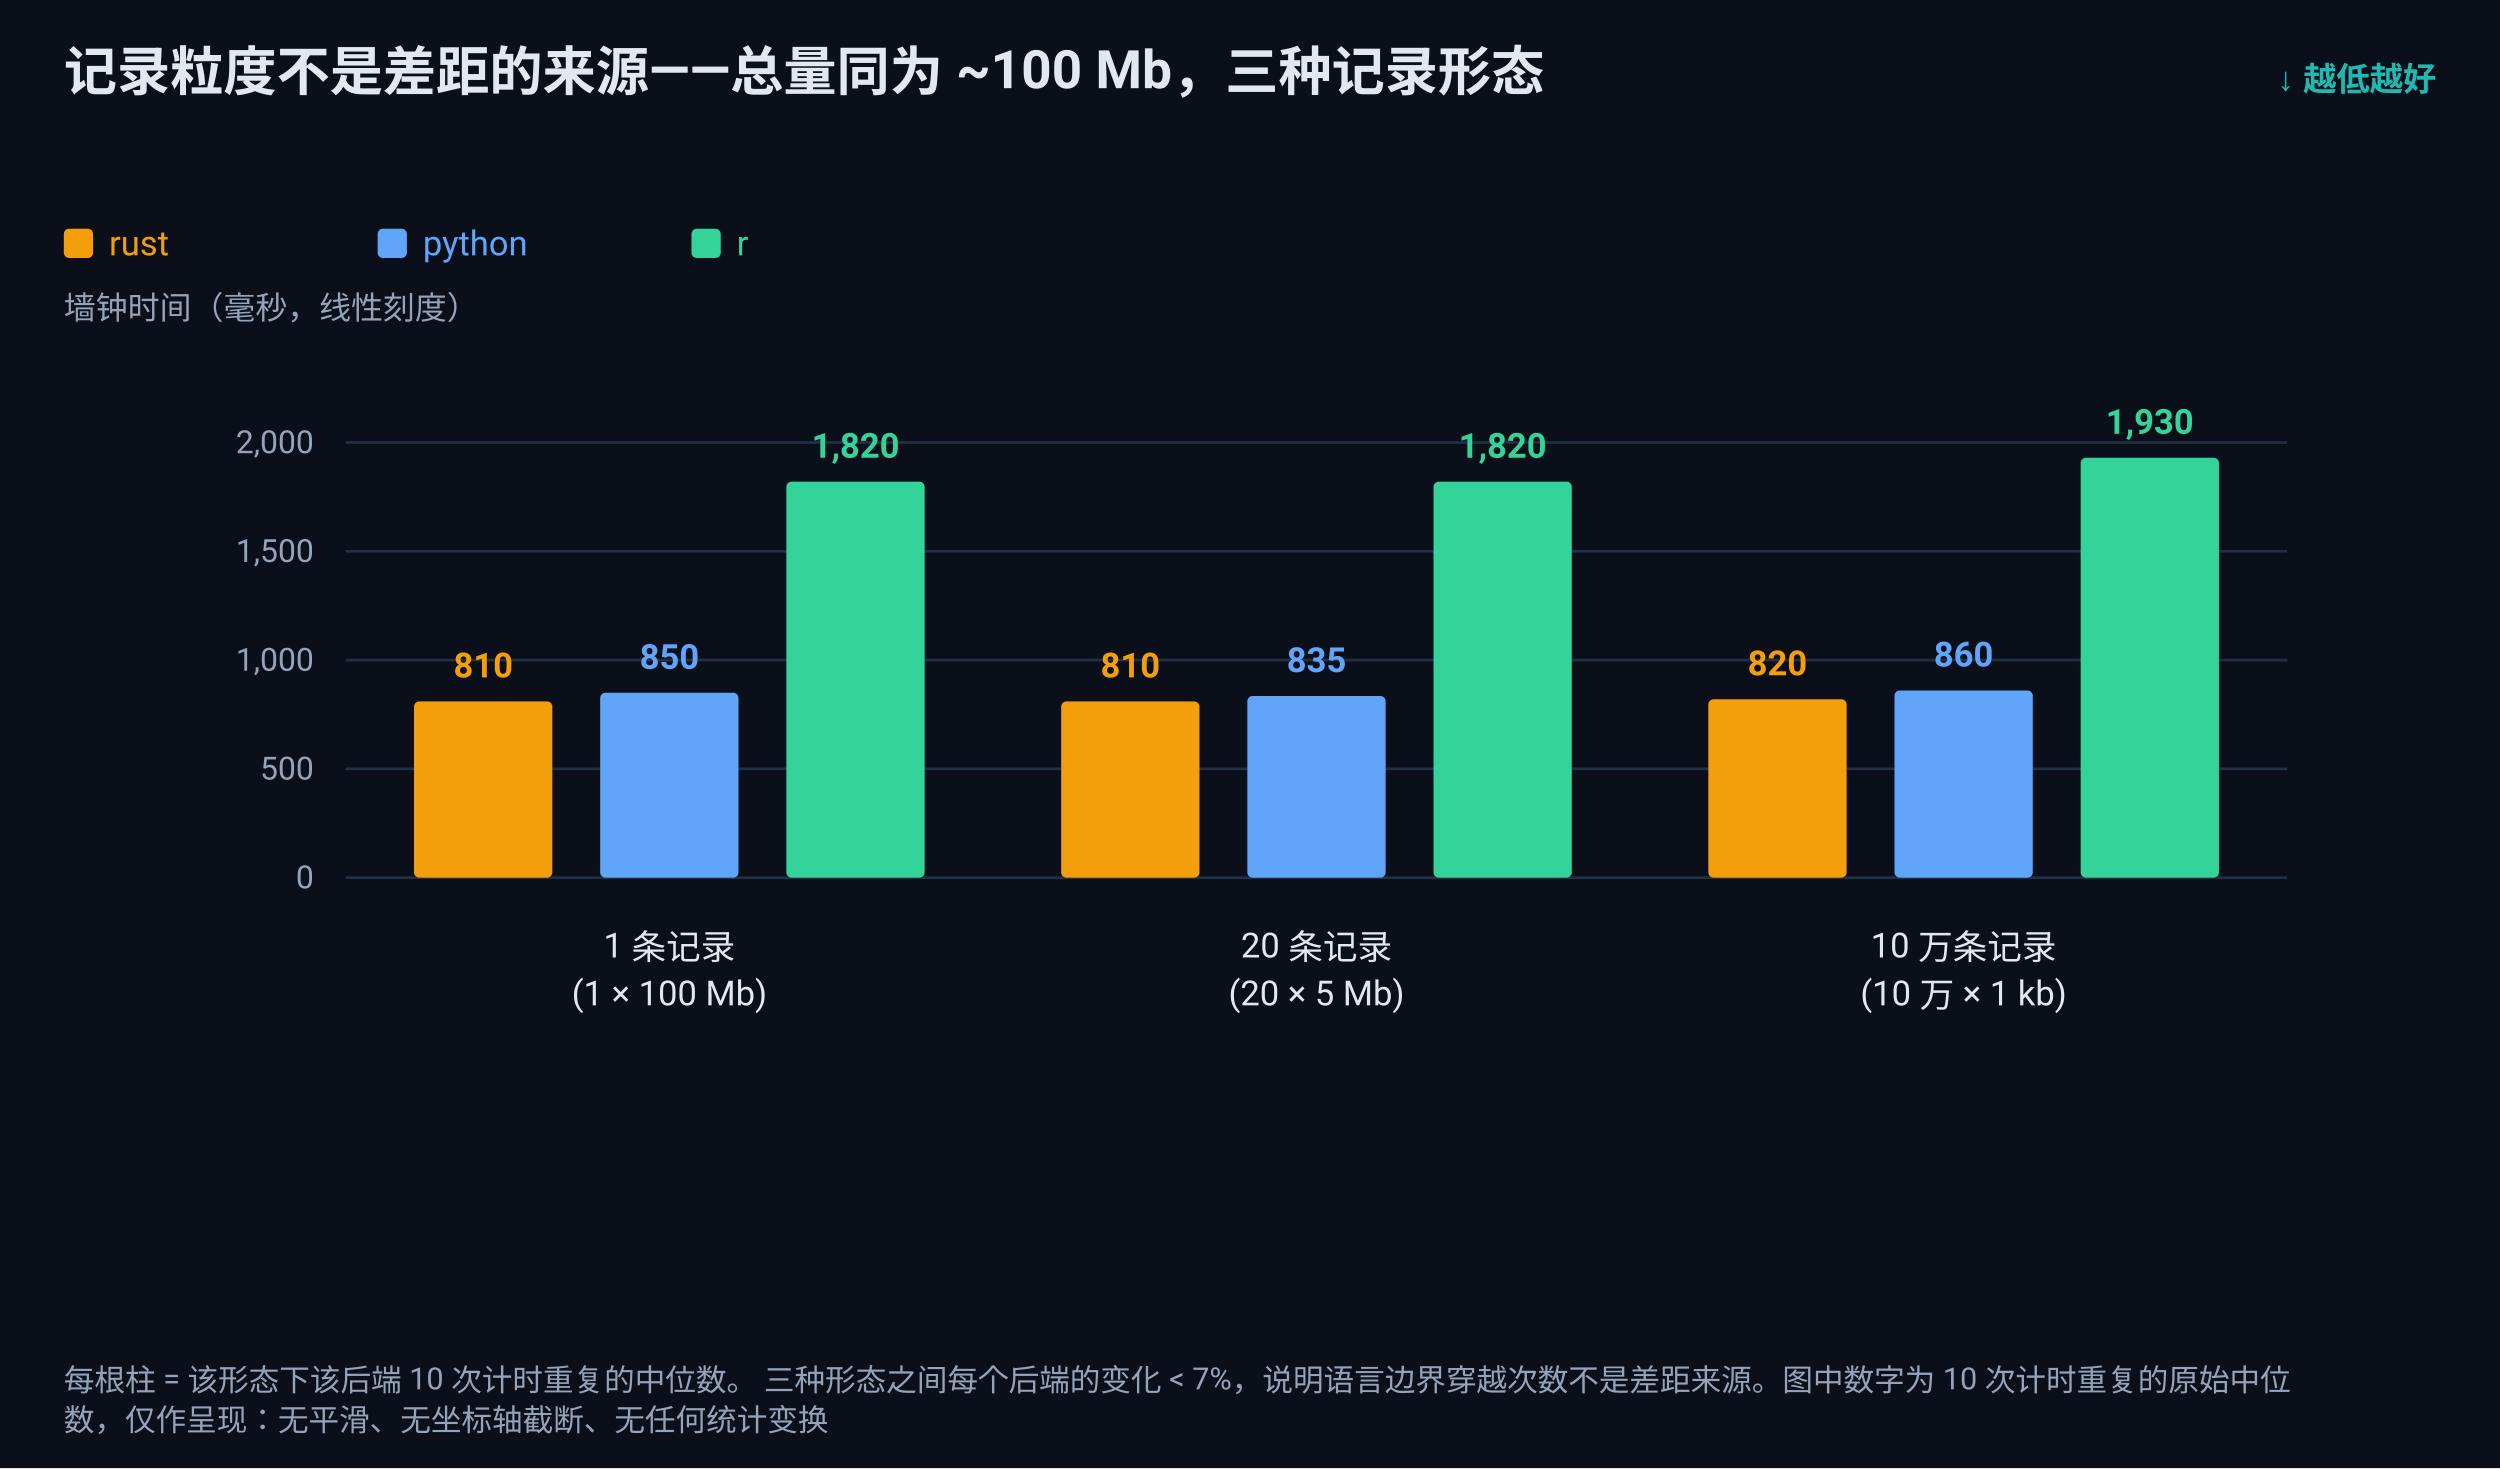
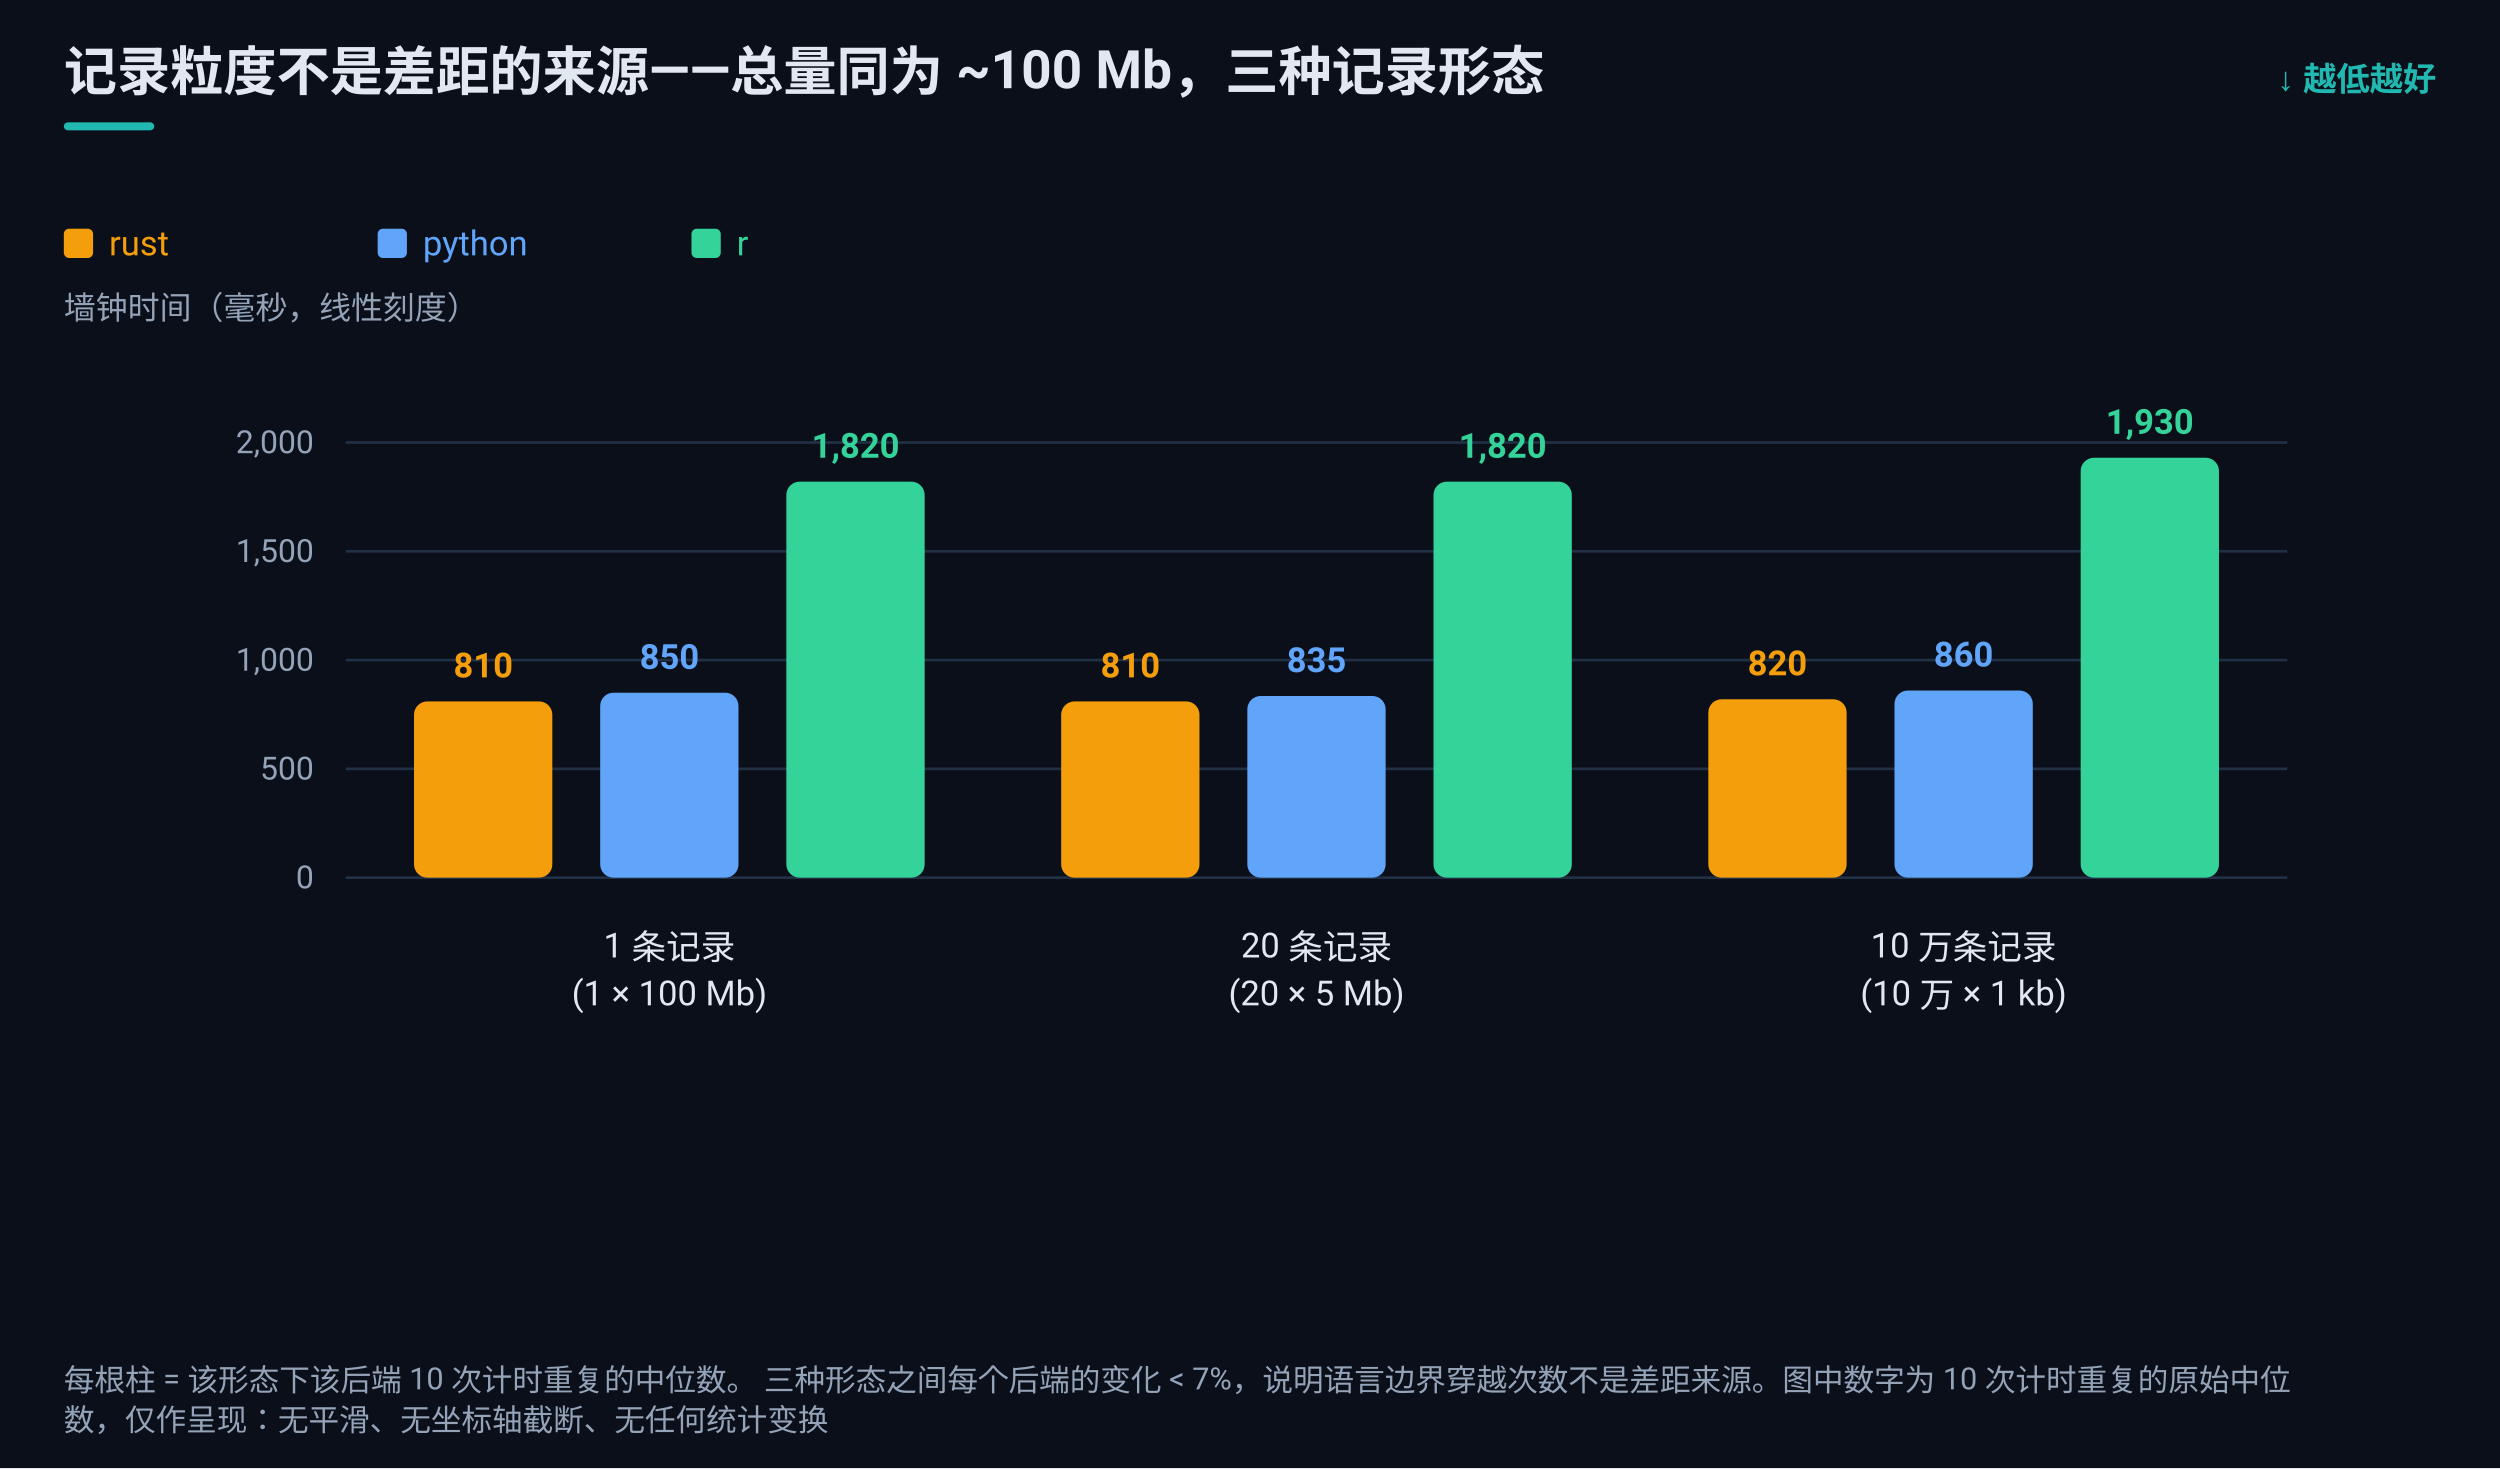
<svg xmlns="http://www.w3.org/2000/svg" viewBox="0 0 940 552" width="940" height="552" role="img" aria-label="记录粒度不是差距的来源——总量同为 ~100 Mb，三种记录形态">
  <rect width="940" height="552" fill="#0a0f1a" />
  <text x="24" y="34" fill="#e2e8f0" font-family="-apple-system,BlinkMacSystemFont,'Segoe UI',Roboto,'Helvetica Neue',Arial,'Noto Sans SC',sans-serif" font-size="20" font-weight="600">记录粒度不是差距的来源——总量同为 ~100 Mb，三种记录形态</text>
+   <rect x="24" y="46" width="34" height="3" rx="1.5" fill="#20B8B0" />
  <text x="916" y="34" fill="#20B8B0" font-family="-apple-system,BlinkMacSystemFont,'Segoe UI',Roboto,'Helvetica Neue',Arial,'Noto Sans SC',sans-serif" font-size="12.5" font-weight="600" text-anchor="end">↓ 越低越好</text>
  <rect x="24.00" y="86.00" width="11.00" height="11.00" rx="2" fill="#f59e0b" opacity="1.0" />
  <text x="41.0" y="96.0" fill="#f59e0b" font-family="-apple-system,BlinkMacSystemFont,'Segoe UI',Roboto,'Helvetica Neue',Arial,'Noto Sans SC',sans-serif" font-size="13" font-weight="400" text-anchor="start">rust</text>
  <rect x="142.00" y="86.00" width="11.00" height="11.00" rx="2" fill="#60a5fa" opacity="1.0" />
  <text x="159.0" y="96.0" fill="#60a5fa" font-family="-apple-system,BlinkMacSystemFont,'Segoe UI',Roboto,'Helvetica Neue',Arial,'Noto Sans SC',sans-serif" font-size="13" font-weight="400" text-anchor="start">python</text>
  <rect x="260.00" y="86.00" width="11.00" height="11.00" rx="2" fill="#34d399" opacity="1.0" />
  <text x="277.0" y="96.0" fill="#34d399" font-family="-apple-system,BlinkMacSystemFont,'Segoe UI',Roboto,'Helvetica Neue',Arial,'Noto Sans SC',sans-serif" font-size="13" font-weight="400" text-anchor="start">r</text>
  <line x1="130.00" y1="330.00" x2="860.00" y2="330.00" stroke="#223046" stroke-width="1.0" opacity="1.0" />
  <text x="118.0" y="334.0" fill="#94a3b8" font-family="-apple-system,BlinkMacSystemFont,'Segoe UI',Roboto,'Helvetica Neue',Arial,'Noto Sans SC',sans-serif" font-size="12" font-weight="400" text-anchor="end">0</text>
  <line x1="130.00" y1="289.09" x2="860.00" y2="289.09" stroke="#223046" stroke-width="1.0" opacity="1.0" />
  <text x="118.0" y="293.1" fill="#94a3b8" font-family="-apple-system,BlinkMacSystemFont,'Segoe UI',Roboto,'Helvetica Neue',Arial,'Noto Sans SC',sans-serif" font-size="12" font-weight="400" text-anchor="end">500</text>
  <line x1="130.00" y1="248.19" x2="860.00" y2="248.19" stroke="#223046" stroke-width="1.0" opacity="1.0" />
  <text x="118.0" y="252.2" fill="#94a3b8" font-family="-apple-system,BlinkMacSystemFont,'Segoe UI',Roboto,'Helvetica Neue',Arial,'Noto Sans SC',sans-serif" font-size="12" font-weight="400" text-anchor="end">1,000</text>
  <line x1="130.00" y1="207.28" x2="860.00" y2="207.28" stroke="#223046" stroke-width="1.0" opacity="1.0" />
  <text x="118.0" y="211.3" fill="#94a3b8" font-family="-apple-system,BlinkMacSystemFont,'Segoe UI',Roboto,'Helvetica Neue',Arial,'Noto Sans SC',sans-serif" font-size="12" font-weight="400" text-anchor="end">1,500</text>
  <line x1="130.00" y1="166.38" x2="860.00" y2="166.38" stroke="#223046" stroke-width="1.0" opacity="1.0" />
  <text x="118.0" y="170.4" fill="#94a3b8" font-family="-apple-system,BlinkMacSystemFont,'Segoe UI',Roboto,'Helvetica Neue',Arial,'Noto Sans SC',sans-serif" font-size="12" font-weight="400" text-anchor="end">2,000</text>
  <text x="24.0" y="120.0" fill="#94a3b8" font-family="-apple-system,BlinkMacSystemFont,'Segoe UI',Roboto,'Helvetica Neue',Arial,'Noto Sans SC',sans-serif" font-size="12" font-weight="400" text-anchor="start">墙钟时间（毫秒，线性刻度）</text>
-   <rect x="155.67" y="263.73" width="52.00" height="66.27" rx="2" fill="#f59e0b" opacity="1.0" />
+   <rect x="155.67" y="263.73" width="52.00" height="66.27" rx="5" fill="#f59e0b" opacity="1.0" />
  <text x="181.7" y="254.7" fill="#f59e0b" font-family="-apple-system,BlinkMacSystemFont,'Segoe UI',Roboto,'Helvetica Neue',Arial,'Noto Sans SC',sans-serif" font-size="13" font-weight="600" text-anchor="middle">810</text>
-   <rect x="225.67" y="260.46" width="52.00" height="69.54" rx="2" fill="#60a5fa" opacity="1.0" />
+   <rect x="225.67" y="260.46" width="52.00" height="69.54" rx="5" fill="#60a5fa" opacity="1.0" />
  <text x="251.7" y="251.5" fill="#60a5fa" font-family="-apple-system,BlinkMacSystemFont,'Segoe UI',Roboto,'Helvetica Neue',Arial,'Noto Sans SC',sans-serif" font-size="13" font-weight="600" text-anchor="middle">850</text>
-   <rect x="295.67" y="181.10" width="52.00" height="148.90" rx="2" fill="#34d399" opacity="1.0" />
+   <rect x="295.67" y="181.10" width="52.00" height="148.90" rx="5" fill="#34d399" opacity="1.0" />
  <text x="321.7" y="172.1" fill="#34d399" font-family="-apple-system,BlinkMacSystemFont,'Segoe UI',Roboto,'Helvetica Neue',Arial,'Noto Sans SC',sans-serif" font-size="13" font-weight="600" text-anchor="middle">1,820</text>
  <text x="251.7" y="360.0" fill="#e2e8f0" font-family="-apple-system,BlinkMacSystemFont,'Segoe UI',Roboto,'Helvetica Neue',Arial,'Noto Sans SC',sans-serif" font-size="13" font-weight="400" text-anchor="middle">1 条记录</text>
  <text x="251.7" y="378.0" fill="#e2e8f0" font-family="-apple-system,BlinkMacSystemFont,'Segoe UI',Roboto,'Helvetica Neue',Arial,'Noto Sans SC',sans-serif" font-size="13" font-weight="400" text-anchor="middle">(1 × 100 Mb)</text>
-   <rect x="399.00" y="263.73" width="52.00" height="66.27" rx="2" fill="#f59e0b" opacity="1.0" />
+   <rect x="399.00" y="263.73" width="52.00" height="66.27" rx="5" fill="#f59e0b" opacity="1.0" />
  <text x="425.0" y="254.7" fill="#f59e0b" font-family="-apple-system,BlinkMacSystemFont,'Segoe UI',Roboto,'Helvetica Neue',Arial,'Noto Sans SC',sans-serif" font-size="13" font-weight="600" text-anchor="middle">810</text>
-   <rect x="469.00" y="261.69" width="52.00" height="68.31" rx="2" fill="#60a5fa" opacity="1.0" />
+   <rect x="469.00" y="261.69" width="52.00" height="68.31" rx="5" fill="#60a5fa" opacity="1.0" />
  <text x="495.0" y="252.7" fill="#60a5fa" font-family="-apple-system,BlinkMacSystemFont,'Segoe UI',Roboto,'Helvetica Neue',Arial,'Noto Sans SC',sans-serif" font-size="13" font-weight="600" text-anchor="middle">835</text>
-   <rect x="539.00" y="181.10" width="52.00" height="148.90" rx="2" fill="#34d399" opacity="1.0" />
+   <rect x="539.00" y="181.10" width="52.00" height="148.90" rx="5" fill="#34d399" opacity="1.0" />
  <text x="565.0" y="172.1" fill="#34d399" font-family="-apple-system,BlinkMacSystemFont,'Segoe UI',Roboto,'Helvetica Neue',Arial,'Noto Sans SC',sans-serif" font-size="13" font-weight="600" text-anchor="middle">1,820</text>
  <text x="495.0" y="360.0" fill="#e2e8f0" font-family="-apple-system,BlinkMacSystemFont,'Segoe UI',Roboto,'Helvetica Neue',Arial,'Noto Sans SC',sans-serif" font-size="13" font-weight="400" text-anchor="middle">20 条记录</text>
  <text x="495.0" y="378.0" fill="#e2e8f0" font-family="-apple-system,BlinkMacSystemFont,'Segoe UI',Roboto,'Helvetica Neue',Arial,'Noto Sans SC',sans-serif" font-size="13" font-weight="400" text-anchor="middle">(20 × 5 Mb)</text>
-   <rect x="642.33" y="262.92" width="52.00" height="67.08" rx="2" fill="#f59e0b" opacity="1.0" />
+   <rect x="642.33" y="262.92" width="52.00" height="67.08" rx="5" fill="#f59e0b" opacity="1.0" />
  <text x="668.3" y="253.9" fill="#f59e0b" font-family="-apple-system,BlinkMacSystemFont,'Segoe UI',Roboto,'Helvetica Neue',Arial,'Noto Sans SC',sans-serif" font-size="13" font-weight="600" text-anchor="middle">820</text>
-   <rect x="712.33" y="259.64" width="52.00" height="70.36" rx="2" fill="#60a5fa" opacity="1.0" />
+   <rect x="712.33" y="259.64" width="52.00" height="70.36" rx="5" fill="#60a5fa" opacity="1.0" />
  <text x="738.3" y="250.6" fill="#60a5fa" font-family="-apple-system,BlinkMacSystemFont,'Segoe UI',Roboto,'Helvetica Neue',Arial,'Noto Sans SC',sans-serif" font-size="13" font-weight="600" text-anchor="middle">860</text>
-   <rect x="782.33" y="172.11" width="52.00" height="157.89" rx="2" fill="#34d399" opacity="1.0" />
+   <rect x="782.33" y="172.11" width="52.00" height="157.89" rx="5" fill="#34d399" opacity="1.0" />
  <text x="808.3" y="163.1" fill="#34d399" font-family="-apple-system,BlinkMacSystemFont,'Segoe UI',Roboto,'Helvetica Neue',Arial,'Noto Sans SC',sans-serif" font-size="13" font-weight="600" text-anchor="middle">1,930</text>
  <text x="738.3" y="360.0" fill="#e2e8f0" font-family="-apple-system,BlinkMacSystemFont,'Segoe UI',Roboto,'Helvetica Neue',Arial,'Noto Sans SC',sans-serif" font-size="13" font-weight="400" text-anchor="middle">10 万条记录</text>
  <text x="738.3" y="378.0" fill="#e2e8f0" font-family="-apple-system,BlinkMacSystemFont,'Segoe UI',Roboto,'Helvetica Neue',Arial,'Noto Sans SC',sans-serif" font-size="13" font-weight="400" text-anchor="middle">(10 万 × 1 kb)</text>
  <text x="24" y="523" fill="#94a3b8" font-family="-apple-system,BlinkMacSystemFont,'Segoe UI',Roboto,'Helvetica Neue',Arial,'Noto Sans SC',sans-serif" font-size="11.5">每根柱 = 该形态下该后端 10 次计时重复的中位数。 三种形态之间每个后端的变化 &lt; 7%，说明语言边界穿越次数不是差距来源。图中数字为 10 次计时重复的原始中位</text>
  <text x="24" y="538" fill="#94a3b8" font-family="-apple-system,BlinkMacSystemFont,'Segoe UI',Roboto,'Helvetica Neue',Arial,'Noto Sans SC',sans-serif" font-size="11.5">数，仅作呈现：无平滑、无坐标轴截断、无任何统计变换</text>
</svg>
